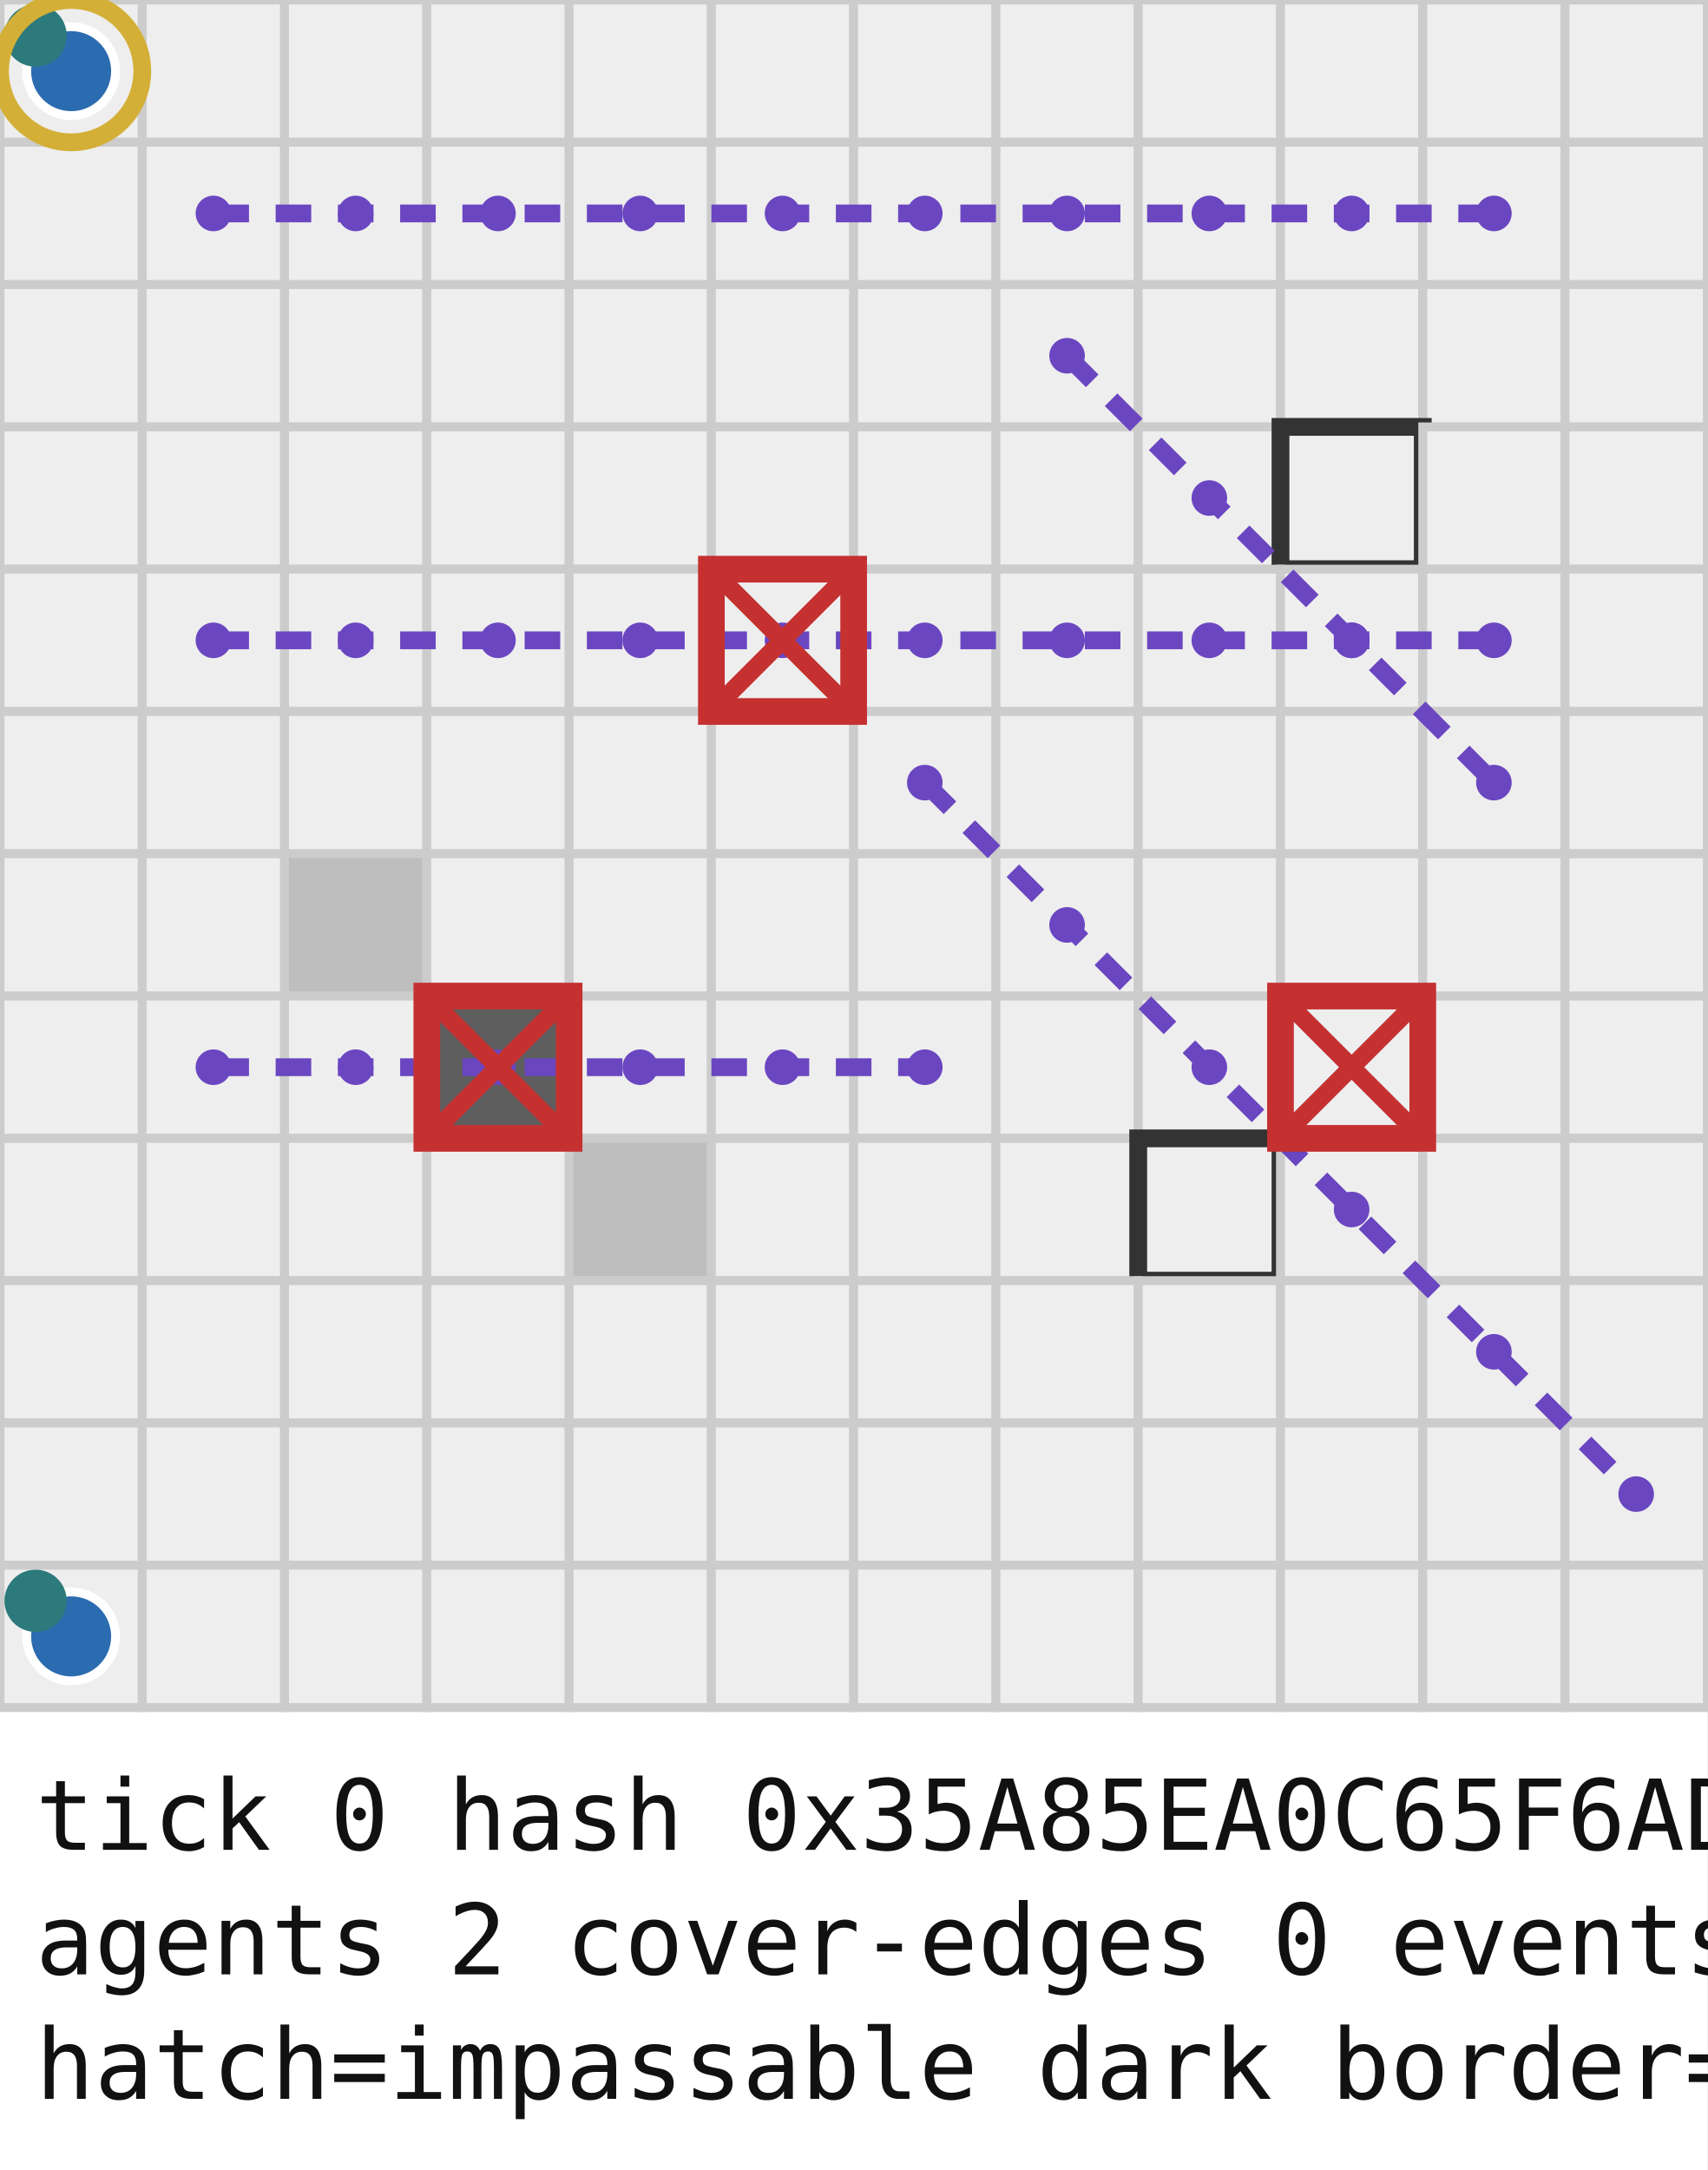
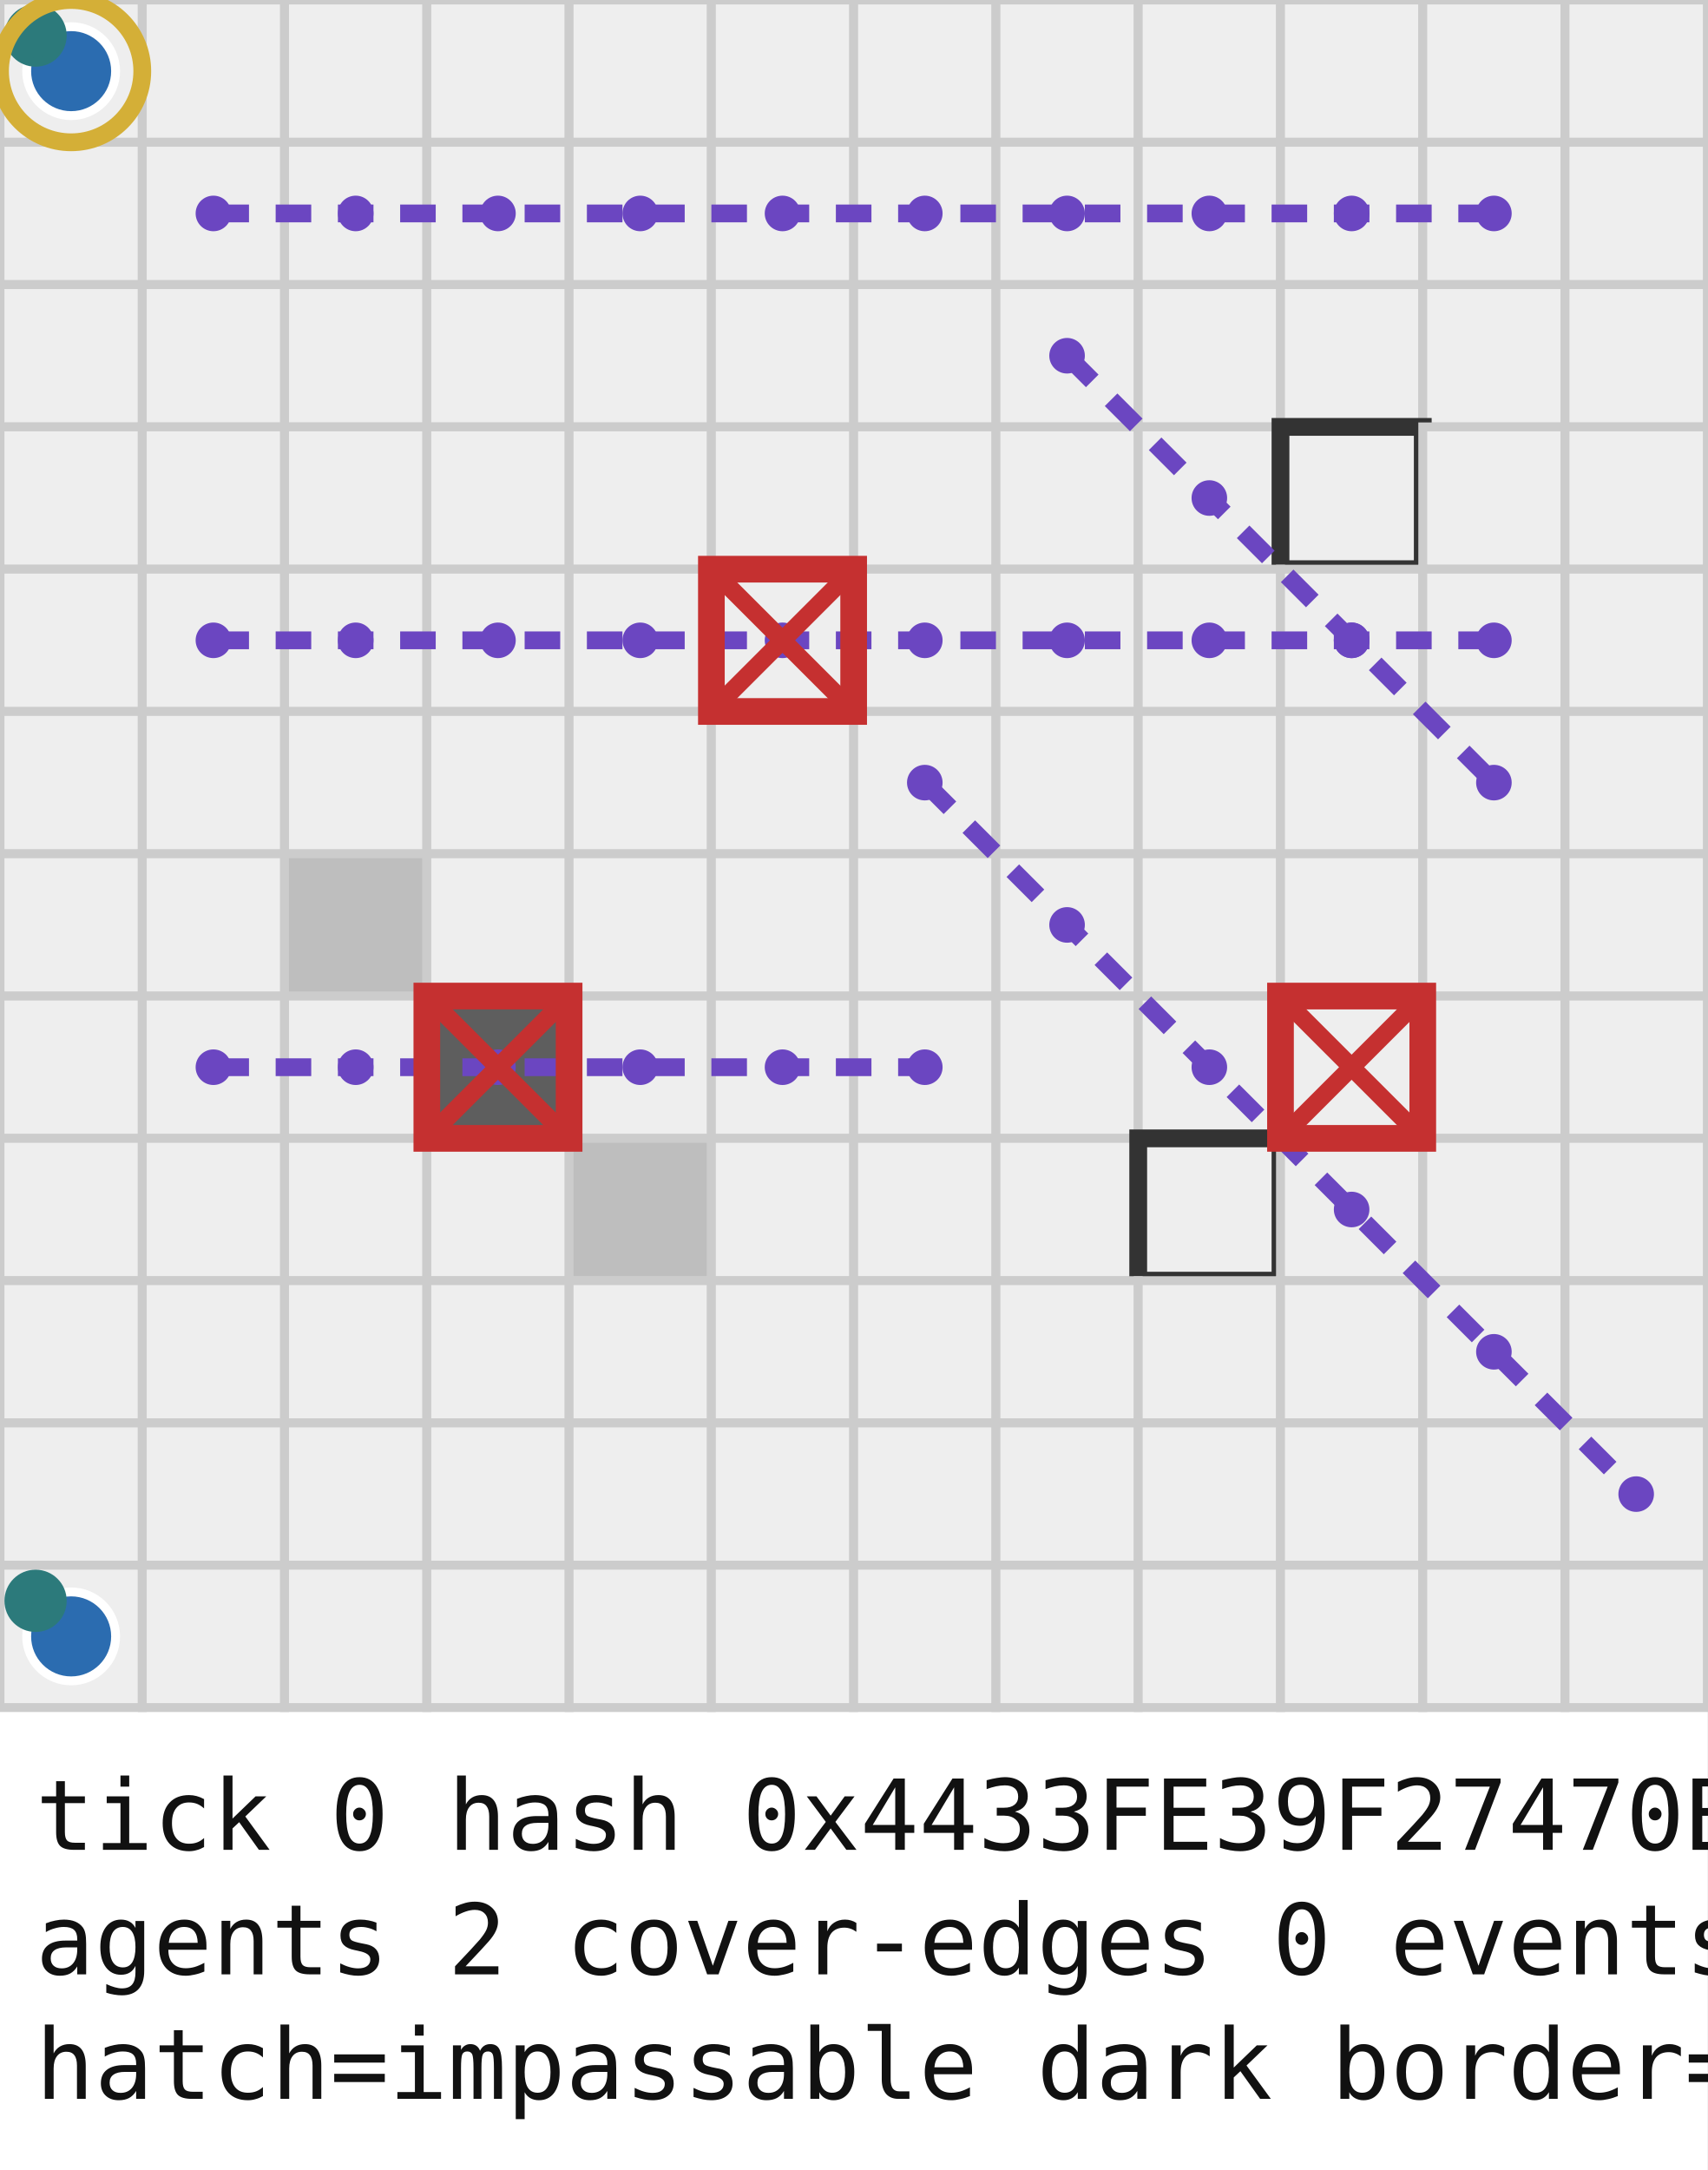
<svg xmlns="http://www.w3.org/2000/svg" width="192" height="244" viewBox="0 0 192 244">
  <defs>
    <pattern id="cw-hatch" width="4" height="4" patternUnits="userSpaceOnUse">
      <path d="M0,4 L4,0" stroke="#8a8a8a" stroke-width="1" />
    </pattern>
  </defs>
  <rect x="0" y="0" width="192" height="244" fill="#ffffff" />
  <rect x="0" y="0" width="16" height="16" fill="rgb(238,238,238)" stroke="#cccccc" stroke-width="1" />
  <rect x="16" y="0" width="16" height="16" fill="rgb(238,238,238)" stroke="#cccccc" stroke-width="1" />
  <rect x="32" y="0" width="16" height="16" fill="rgb(238,238,238)" stroke="#cccccc" stroke-width="1" />
  <rect x="48" y="0" width="16" height="16" fill="rgb(238,238,238)" stroke="#cccccc" stroke-width="1" />
  <rect x="64" y="0" width="16" height="16" fill="rgb(238,238,238)" stroke="#cccccc" stroke-width="1" />
  <rect x="80" y="0" width="16" height="16" fill="rgb(238,238,238)" stroke="#cccccc" stroke-width="1" />
  <rect x="96" y="0" width="16" height="16" fill="rgb(238,238,238)" stroke="#cccccc" stroke-width="1" />
  <rect x="112" y="0" width="16" height="16" fill="rgb(238,238,238)" stroke="#cccccc" stroke-width="1" />
  <rect x="128" y="0" width="16" height="16" fill="rgb(238,238,238)" stroke="#cccccc" stroke-width="1" />
  <rect x="144" y="0" width="16" height="16" fill="rgb(238,238,238)" stroke="#cccccc" stroke-width="1" />
  <rect x="160" y="0" width="16" height="16" fill="rgb(238,238,238)" stroke="#cccccc" stroke-width="1" />
  <rect x="176" y="0" width="16" height="16" fill="rgb(238,238,238)" stroke="#cccccc" stroke-width="1" />
  <rect x="0" y="16" width="16" height="16" fill="rgb(238,238,238)" stroke="#cccccc" stroke-width="1" />
  <rect x="16" y="16" width="16" height="16" fill="rgb(238,238,238)" stroke="#cccccc" stroke-width="1" />
  <rect x="32" y="16" width="16" height="16" fill="rgb(238,238,238)" stroke="#cccccc" stroke-width="1" />
  <rect x="48" y="16" width="16" height="16" fill="rgb(238,238,238)" stroke="#cccccc" stroke-width="1" />
  <rect x="64" y="16" width="16" height="16" fill="rgb(238,238,238)" stroke="#cccccc" stroke-width="1" />
  <rect x="80" y="16" width="16" height="16" fill="rgb(238,238,238)" stroke="#cccccc" stroke-width="1" />
  <rect x="96" y="16" width="16" height="16" fill="rgb(238,238,238)" stroke="#cccccc" stroke-width="1" />
  <rect x="112" y="16" width="16" height="16" fill="rgb(238,238,238)" stroke="#cccccc" stroke-width="1" />
  <rect x="128" y="16" width="16" height="16" fill="rgb(238,238,238)" stroke="#cccccc" stroke-width="1" />
  <rect x="144" y="16" width="16" height="16" fill="rgb(238,238,238)" stroke="#cccccc" stroke-width="1" />
  <rect x="160" y="16" width="16" height="16" fill="rgb(238,238,238)" stroke="#cccccc" stroke-width="1" />
  <rect x="176" y="16" width="16" height="16" fill="rgb(238,238,238)" stroke="#cccccc" stroke-width="1" />
  <rect x="0" y="32" width="16" height="16" fill="rgb(238,238,238)" stroke="#cccccc" stroke-width="1" />
  <rect x="16" y="32" width="16" height="16" fill="rgb(238,238,238)" stroke="#cccccc" stroke-width="1" />
  <rect x="32" y="32" width="16" height="16" fill="rgb(238,238,238)" stroke="#cccccc" stroke-width="1" />
  <rect x="48" y="32" width="16" height="16" fill="rgb(238,238,238)" stroke="#cccccc" stroke-width="1" />
  <rect x="64" y="32" width="16" height="16" fill="rgb(238,238,238)" stroke="#cccccc" stroke-width="1" />
  <rect x="80" y="32" width="16" height="16" fill="rgb(238,238,238)" stroke="#cccccc" stroke-width="1" />
  <rect x="96" y="32" width="16" height="16" fill="rgb(238,238,238)" stroke="#cccccc" stroke-width="1" />
  <rect x="112" y="32" width="16" height="16" fill="rgb(238,238,238)" stroke="#cccccc" stroke-width="1" />
  <rect x="128" y="32" width="16" height="16" fill="rgb(238,238,238)" stroke="#cccccc" stroke-width="1" />
  <rect x="144" y="32" width="16" height="16" fill="rgb(238,238,238)" stroke="#cccccc" stroke-width="1" />
  <rect x="160" y="32" width="16" height="16" fill="rgb(238,238,238)" stroke="#cccccc" stroke-width="1" />
  <rect x="176" y="32" width="16" height="16" fill="rgb(238,238,238)" stroke="#cccccc" stroke-width="1" />
  <rect x="0" y="48" width="16" height="16" fill="rgb(238,238,238)" stroke="#cccccc" stroke-width="1" />
  <rect x="16" y="48" width="16" height="16" fill="rgb(238,238,238)" stroke="#cccccc" stroke-width="1" />
  <rect x="32" y="48" width="16" height="16" fill="rgb(238,238,238)" stroke="#cccccc" stroke-width="1" />
  <rect x="48" y="48" width="16" height="16" fill="rgb(238,238,238)" stroke="#cccccc" stroke-width="1" />
  <rect x="64" y="48" width="16" height="16" fill="rgb(238,238,238)" stroke="#cccccc" stroke-width="1" />
  <rect x="80" y="48" width="16" height="16" fill="rgb(238,238,238)" stroke="#cccccc" stroke-width="1" />
  <rect x="96" y="48" width="16" height="16" fill="rgb(238,238,238)" stroke="#cccccc" stroke-width="1" />
  <rect x="112" y="48" width="16" height="16" fill="rgb(238,238,238)" stroke="#cccccc" stroke-width="1" />
  <rect x="128" y="48" width="16" height="16" fill="rgb(238,238,238)" stroke="#cccccc" stroke-width="1" />
  <rect x="144" y="48" width="16" height="16" fill="rgb(238,238,238)" stroke="#333333" stroke-width="2" />
  <rect x="160" y="48" width="16" height="16" fill="rgb(238,238,238)" stroke="#cccccc" stroke-width="1" />
  <rect x="176" y="48" width="16" height="16" fill="rgb(238,238,238)" stroke="#cccccc" stroke-width="1" />
  <rect x="0" y="64" width="16" height="16" fill="rgb(238,238,238)" stroke="#cccccc" stroke-width="1" />
  <rect x="16" y="64" width="16" height="16" fill="rgb(238,238,238)" stroke="#cccccc" stroke-width="1" />
  <rect x="32" y="64" width="16" height="16" fill="rgb(238,238,238)" stroke="#cccccc" stroke-width="1" />
  <rect x="48" y="64" width="16" height="16" fill="rgb(238,238,238)" stroke="#cccccc" stroke-width="1" />
  <rect x="64" y="64" width="16" height="16" fill="rgb(238,238,238)" stroke="#cccccc" stroke-width="1" />
  <rect x="80" y="64" width="16" height="16" fill="rgb(238,238,238)" stroke="#333333" stroke-width="2" />
  <rect x="96" y="64" width="16" height="16" fill="rgb(238,238,238)" stroke="#cccccc" stroke-width="1" />
  <rect x="112" y="64" width="16" height="16" fill="rgb(238,238,238)" stroke="#cccccc" stroke-width="1" />
  <rect x="128" y="64" width="16" height="16" fill="rgb(238,238,238)" stroke="#cccccc" stroke-width="1" />
  <rect x="144" y="64" width="16" height="16" fill="rgb(238,238,238)" stroke="#cccccc" stroke-width="1" />
  <rect x="160" y="64" width="16" height="16" fill="rgb(238,238,238)" stroke="#cccccc" stroke-width="1" />
  <rect x="176" y="64" width="16" height="16" fill="rgb(238,238,238)" stroke="#cccccc" stroke-width="1" />
  <rect x="0" y="80" width="16" height="16" fill="rgb(238,238,238)" stroke="#cccccc" stroke-width="1" />
  <rect x="16" y="80" width="16" height="16" fill="rgb(238,238,238)" stroke="#cccccc" stroke-width="1" />
  <rect x="32" y="80" width="16" height="16" fill="rgb(238,238,238)" stroke="#cccccc" stroke-width="1" />
  <rect x="48" y="80" width="16" height="16" fill="rgb(238,238,238)" stroke="#cccccc" stroke-width="1" />
  <rect x="64" y="80" width="16" height="16" fill="rgb(238,238,238)" stroke="#cccccc" stroke-width="1" />
  <rect x="80" y="80" width="16" height="16" fill="rgb(238,238,238)" stroke="#cccccc" stroke-width="1" />
  <rect x="96" y="80" width="16" height="16" fill="rgb(238,238,238)" stroke="#cccccc" stroke-width="1" />
  <rect x="112" y="80" width="16" height="16" fill="rgb(238,238,238)" stroke="#cccccc" stroke-width="1" />
  <rect x="128" y="80" width="16" height="16" fill="rgb(238,238,238)" stroke="#cccccc" stroke-width="1" />
  <rect x="144" y="80" width="16" height="16" fill="rgb(238,238,238)" stroke="#cccccc" stroke-width="1" />
  <rect x="160" y="80" width="16" height="16" fill="rgb(238,238,238)" stroke="#cccccc" stroke-width="1" />
  <rect x="176" y="80" width="16" height="16" fill="rgb(238,238,238)" stroke="#cccccc" stroke-width="1" />
  <rect x="0" y="96" width="16" height="16" fill="rgb(238,238,238)" stroke="#cccccc" stroke-width="1" />
  <rect x="16" y="96" width="16" height="16" fill="rgb(238,238,238)" stroke="#cccccc" stroke-width="1" />
  <rect x="32" y="96" width="16" height="16" fill="rgb(190,190,190)" stroke="#cccccc" stroke-width="1" />
  <rect x="48" y="96" width="16" height="16" fill="rgb(238,238,238)" stroke="#cccccc" stroke-width="1" />
  <rect x="64" y="96" width="16" height="16" fill="rgb(238,238,238)" stroke="#cccccc" stroke-width="1" />
  <rect x="80" y="96" width="16" height="16" fill="rgb(238,238,238)" stroke="#cccccc" stroke-width="1" />
  <rect x="96" y="96" width="16" height="16" fill="rgb(238,238,238)" stroke="#cccccc" stroke-width="1" />
  <rect x="112" y="96" width="16" height="16" fill="rgb(238,238,238)" stroke="#cccccc" stroke-width="1" />
  <rect x="128" y="96" width="16" height="16" fill="rgb(238,238,238)" stroke="#cccccc" stroke-width="1" />
  <rect x="144" y="96" width="16" height="16" fill="rgb(238,238,238)" stroke="#cccccc" stroke-width="1" />
  <rect x="160" y="96" width="16" height="16" fill="rgb(238,238,238)" stroke="#cccccc" stroke-width="1" />
  <rect x="176" y="96" width="16" height="16" fill="rgb(238,238,238)" stroke="#cccccc" stroke-width="1" />
  <rect x="0" y="112" width="16" height="16" fill="rgb(238,238,238)" stroke="#cccccc" stroke-width="1" />
  <rect x="16" y="112" width="16" height="16" fill="rgb(238,238,238)" stroke="#cccccc" stroke-width="1" />
  <rect x="32" y="112" width="16" height="16" fill="rgb(238,238,238)" stroke="#cccccc" stroke-width="1" />
  <rect x="48" y="112" width="16" height="16" fill="rgb(94,94,94)" stroke="#cccccc" stroke-width="1" />
  <rect x="64" y="112" width="16" height="16" fill="rgb(238,238,238)" stroke="#cccccc" stroke-width="1" />
  <rect x="80" y="112" width="16" height="16" fill="rgb(238,238,238)" stroke="#cccccc" stroke-width="1" />
  <rect x="96" y="112" width="16" height="16" fill="rgb(238,238,238)" stroke="#cccccc" stroke-width="1" />
  <rect x="112" y="112" width="16" height="16" fill="rgb(238,238,238)" stroke="#cccccc" stroke-width="1" />
  <rect x="128" y="112" width="16" height="16" fill="rgb(238,238,238)" stroke="#cccccc" stroke-width="1" />
  <rect x="144" y="112" width="16" height="16" fill="rgb(238,238,238)" stroke="#333333" stroke-width="2" />
  <rect x="160" y="112" width="16" height="16" fill="rgb(238,238,238)" stroke="#cccccc" stroke-width="1" />
  <rect x="176" y="112" width="16" height="16" fill="rgb(238,238,238)" stroke="#cccccc" stroke-width="1" />
  <rect x="0" y="128" width="16" height="16" fill="rgb(238,238,238)" stroke="#cccccc" stroke-width="1" />
  <rect x="16" y="128" width="16" height="16" fill="rgb(238,238,238)" stroke="#cccccc" stroke-width="1" />
  <rect x="32" y="128" width="16" height="16" fill="rgb(238,238,238)" stroke="#cccccc" stroke-width="1" />
  <rect x="48" y="128" width="16" height="16" fill="rgb(238,238,238)" stroke="#cccccc" stroke-width="1" />
  <rect x="64" y="128" width="16" height="16" fill="rgb(190,190,190)" stroke="#cccccc" stroke-width="1" />
  <rect x="80" y="128" width="16" height="16" fill="rgb(238,238,238)" stroke="#cccccc" stroke-width="1" />
  <rect x="96" y="128" width="16" height="16" fill="rgb(238,238,238)" stroke="#cccccc" stroke-width="1" />
  <rect x="112" y="128" width="16" height="16" fill="rgb(238,238,238)" stroke="#cccccc" stroke-width="1" />
  <rect x="128" y="128" width="16" height="16" fill="rgb(238,238,238)" stroke="#333333" stroke-width="2" />
  <rect x="144" y="128" width="16" height="16" fill="rgb(238,238,238)" stroke="#cccccc" stroke-width="1" />
  <rect x="160" y="128" width="16" height="16" fill="rgb(238,238,238)" stroke="#cccccc" stroke-width="1" />
  <rect x="176" y="128" width="16" height="16" fill="rgb(238,238,238)" stroke="#cccccc" stroke-width="1" />
  <rect x="0" y="144" width="16" height="16" fill="rgb(238,238,238)" stroke="#cccccc" stroke-width="1" />
  <rect x="16" y="144" width="16" height="16" fill="rgb(238,238,238)" stroke="#cccccc" stroke-width="1" />
  <rect x="32" y="144" width="16" height="16" fill="rgb(238,238,238)" stroke="#cccccc" stroke-width="1" />
  <rect x="48" y="144" width="16" height="16" fill="rgb(238,238,238)" stroke="#cccccc" stroke-width="1" />
  <rect x="64" y="144" width="16" height="16" fill="rgb(238,238,238)" stroke="#cccccc" stroke-width="1" />
  <rect x="80" y="144" width="16" height="16" fill="rgb(238,238,238)" stroke="#cccccc" stroke-width="1" />
  <rect x="96" y="144" width="16" height="16" fill="rgb(238,238,238)" stroke="#cccccc" stroke-width="1" />
  <rect x="112" y="144" width="16" height="16" fill="rgb(238,238,238)" stroke="#cccccc" stroke-width="1" />
  <rect x="128" y="144" width="16" height="16" fill="rgb(238,238,238)" stroke="#cccccc" stroke-width="1" />
  <rect x="144" y="144" width="16" height="16" fill="rgb(238,238,238)" stroke="#cccccc" stroke-width="1" />
  <rect x="160" y="144" width="16" height="16" fill="rgb(238,238,238)" stroke="#cccccc" stroke-width="1" />
  <rect x="176" y="144" width="16" height="16" fill="rgb(238,238,238)" stroke="#cccccc" stroke-width="1" />
  <rect x="0" y="160" width="16" height="16" fill="rgb(238,238,238)" stroke="#cccccc" stroke-width="1" />
  <rect x="16" y="160" width="16" height="16" fill="rgb(238,238,238)" stroke="#cccccc" stroke-width="1" />
  <rect x="32" y="160" width="16" height="16" fill="rgb(238,238,238)" stroke="#cccccc" stroke-width="1" />
  <rect x="48" y="160" width="16" height="16" fill="rgb(238,238,238)" stroke="#cccccc" stroke-width="1" />
  <rect x="64" y="160" width="16" height="16" fill="rgb(238,238,238)" stroke="#cccccc" stroke-width="1" />
  <rect x="80" y="160" width="16" height="16" fill="rgb(238,238,238)" stroke="#cccccc" stroke-width="1" />
  <rect x="96" y="160" width="16" height="16" fill="rgb(238,238,238)" stroke="#cccccc" stroke-width="1" />
  <rect x="112" y="160" width="16" height="16" fill="rgb(238,238,238)" stroke="#cccccc" stroke-width="1" />
  <rect x="128" y="160" width="16" height="16" fill="rgb(238,238,238)" stroke="#cccccc" stroke-width="1" />
  <rect x="144" y="160" width="16" height="16" fill="rgb(238,238,238)" stroke="#cccccc" stroke-width="1" />
  <rect x="160" y="160" width="16" height="16" fill="rgb(238,238,238)" stroke="#cccccc" stroke-width="1" />
  <rect x="176" y="160" width="16" height="16" fill="rgb(238,238,238)" stroke="#cccccc" stroke-width="1" />
  <rect x="0" y="176" width="16" height="16" fill="rgb(238,238,238)" stroke="#cccccc" stroke-width="1" />
  <rect x="16" y="176" width="16" height="16" fill="rgb(238,238,238)" stroke="#cccccc" stroke-width="1" />
  <rect x="32" y="176" width="16" height="16" fill="rgb(238,238,238)" stroke="#cccccc" stroke-width="1" />
  <rect x="48" y="176" width="16" height="16" fill="rgb(238,238,238)" stroke="#cccccc" stroke-width="1" />
  <rect x="64" y="176" width="16" height="16" fill="rgb(238,238,238)" stroke="#cccccc" stroke-width="1" />
  <rect x="80" y="176" width="16" height="16" fill="rgb(238,238,238)" stroke="#cccccc" stroke-width="1" />
  <rect x="96" y="176" width="16" height="16" fill="rgb(238,238,238)" stroke="#cccccc" stroke-width="1" />
  <rect x="112" y="176" width="16" height="16" fill="rgb(238,238,238)" stroke="#cccccc" stroke-width="1" />
  <rect x="128" y="176" width="16" height="16" fill="rgb(238,238,238)" stroke="#cccccc" stroke-width="1" />
  <rect x="144" y="176" width="16" height="16" fill="rgb(238,238,238)" stroke="#cccccc" stroke-width="1" />
  <rect x="160" y="176" width="16" height="16" fill="rgb(238,238,238)" stroke="#cccccc" stroke-width="1" />
  <rect x="176" y="176" width="16" height="16" fill="rgb(238,238,238)" stroke="#cccccc" stroke-width="1" />
  <circle cx="8" cy="8" r="5" fill="#2b6cb0" stroke="#ffffff" stroke-width="1" />
  <circle cx="8" cy="184" r="5" fill="#2b6cb0" stroke="#ffffff" stroke-width="1" />
  <circle cx="4" cy="4" r="3" fill="#2c7a7b" stroke="#2c7a7b" stroke-width="1" />
  <circle cx="4" cy="180" r="3" fill="#2c7a7b" stroke="#2c7a7b" stroke-width="1" />
  <circle cx="8" cy="8" r="8" fill="none" stroke="#d4af37" stroke-width="2" />
  <line x1="24" y1="24" x2="168" y2="24" stroke="#6b46c1" stroke-width="2" stroke-dasharray="4,3" />
  <circle cx="24" cy="24" r="2" fill="#6b46c1" />
  <circle cx="40" cy="24" r="2" fill="#6b46c1" />
  <circle cx="56" cy="24" r="2" fill="#6b46c1" />
  <circle cx="72" cy="24" r="2" fill="#6b46c1" />
  <circle cx="88" cy="24" r="2" fill="#6b46c1" />
  <circle cx="104" cy="24" r="2" fill="#6b46c1" />
  <circle cx="120" cy="24" r="2" fill="#6b46c1" />
  <circle cx="136" cy="24" r="2" fill="#6b46c1" />
  <circle cx="152" cy="24" r="2" fill="#6b46c1" />
  <circle cx="168" cy="24" r="2" fill="#6b46c1" />
  <line x1="24" y1="72" x2="168" y2="72" stroke="#6b46c1" stroke-width="2" stroke-dasharray="4,3" />
  <circle cx="24" cy="72" r="2" fill="#6b46c1" />
  <circle cx="40" cy="72" r="2" fill="#6b46c1" />
  <circle cx="56" cy="72" r="2" fill="#6b46c1" />
  <circle cx="72" cy="72" r="2" fill="#6b46c1" />
  <circle cx="88" cy="72" r="2" fill="#6b46c1" />
  <circle cx="104" cy="72" r="2" fill="#6b46c1" />
  <circle cx="120" cy="72" r="2" fill="#6b46c1" />
  <circle cx="136" cy="72" r="2" fill="#6b46c1" />
  <circle cx="152" cy="72" r="2" fill="#6b46c1" />
  <circle cx="168" cy="72" r="2" fill="#6b46c1" />
  <rect x="80" y="64" width="16" height="16" fill="none" stroke="#c53030" stroke-width="3" />
  <line x1="80" y1="64" x2="96" y2="80" stroke="#c53030" stroke-width="2" />
  <line x1="96" y1="64" x2="80" y2="80" stroke="#c53030" stroke-width="2" />
  <line x1="120" y1="40" x2="168" y2="88" stroke="#6b46c1" stroke-width="2" stroke-dasharray="4,3" />
  <circle cx="120" cy="40" r="2" fill="#6b46c1" />
  <circle cx="136" cy="56" r="2" fill="#6b46c1" />
  <circle cx="152" cy="72" r="2" fill="#6b46c1" />
  <circle cx="168" cy="88" r="2" fill="#6b46c1" />
  <line x1="24" y1="120" x2="104" y2="120" stroke="#6b46c1" stroke-width="2" stroke-dasharray="4,3" />
  <circle cx="24" cy="120" r="2" fill="#6b46c1" />
  <circle cx="40" cy="120" r="2" fill="#6b46c1" />
  <circle cx="56" cy="120" r="2" fill="#6b46c1" />
  <circle cx="72" cy="120" r="2" fill="#6b46c1" />
  <circle cx="88" cy="120" r="2" fill="#6b46c1" />
  <circle cx="104" cy="120" r="2" fill="#6b46c1" />
  <rect x="48" y="112" width="16" height="16" fill="none" stroke="#c53030" stroke-width="3" />
  <line x1="48" y1="112" x2="64" y2="128" stroke="#c53030" stroke-width="2" />
  <line x1="64" y1="112" x2="48" y2="128" stroke="#c53030" stroke-width="2" />
  <line x1="104" y1="88" x2="184" y2="168" stroke="#6b46c1" stroke-width="2" stroke-dasharray="4,3" />
  <circle cx="104" cy="88" r="2" fill="#6b46c1" />
  <circle cx="120" cy="104" r="2" fill="#6b46c1" />
  <circle cx="136" cy="120" r="2" fill="#6b46c1" />
  <circle cx="152" cy="136" r="2" fill="#6b46c1" />
  <circle cx="168" cy="152" r="2" fill="#6b46c1" />
  <circle cx="184" cy="168" r="2" fill="#6b46c1" />
  <rect x="144" y="112" width="16" height="16" fill="none" stroke="#c53030" stroke-width="3" />
  <line x1="144" y1="112" x2="160" y2="128" stroke="#c53030" stroke-width="2" />
  <line x1="160" y1="112" x2="144" y2="128" stroke="#c53030" stroke-width="2" />
-   <text x="4" y="208" font-family="monospace" font-size="11" fill="#111111">tick 0  hash 0x35A85EA0C65F6AD5  draws 0</text>
+   <text x="4" y="208" font-family="monospace" font-size="11" fill="#111111">tick 0  hash 0x4433FE39F27470B6  draws 0</text>
  <text x="4" y="222" font-family="monospace" font-size="11" fill="#111111">agents 2  cover-edges 0  events 0</text>
  <text x="4" y="236" font-family="monospace" font-size="11" fill="#111111">hatch=impassable  dark border=opaque  darker fill=higher elevation  triangle=cover  circle=agent</text>
</svg>
